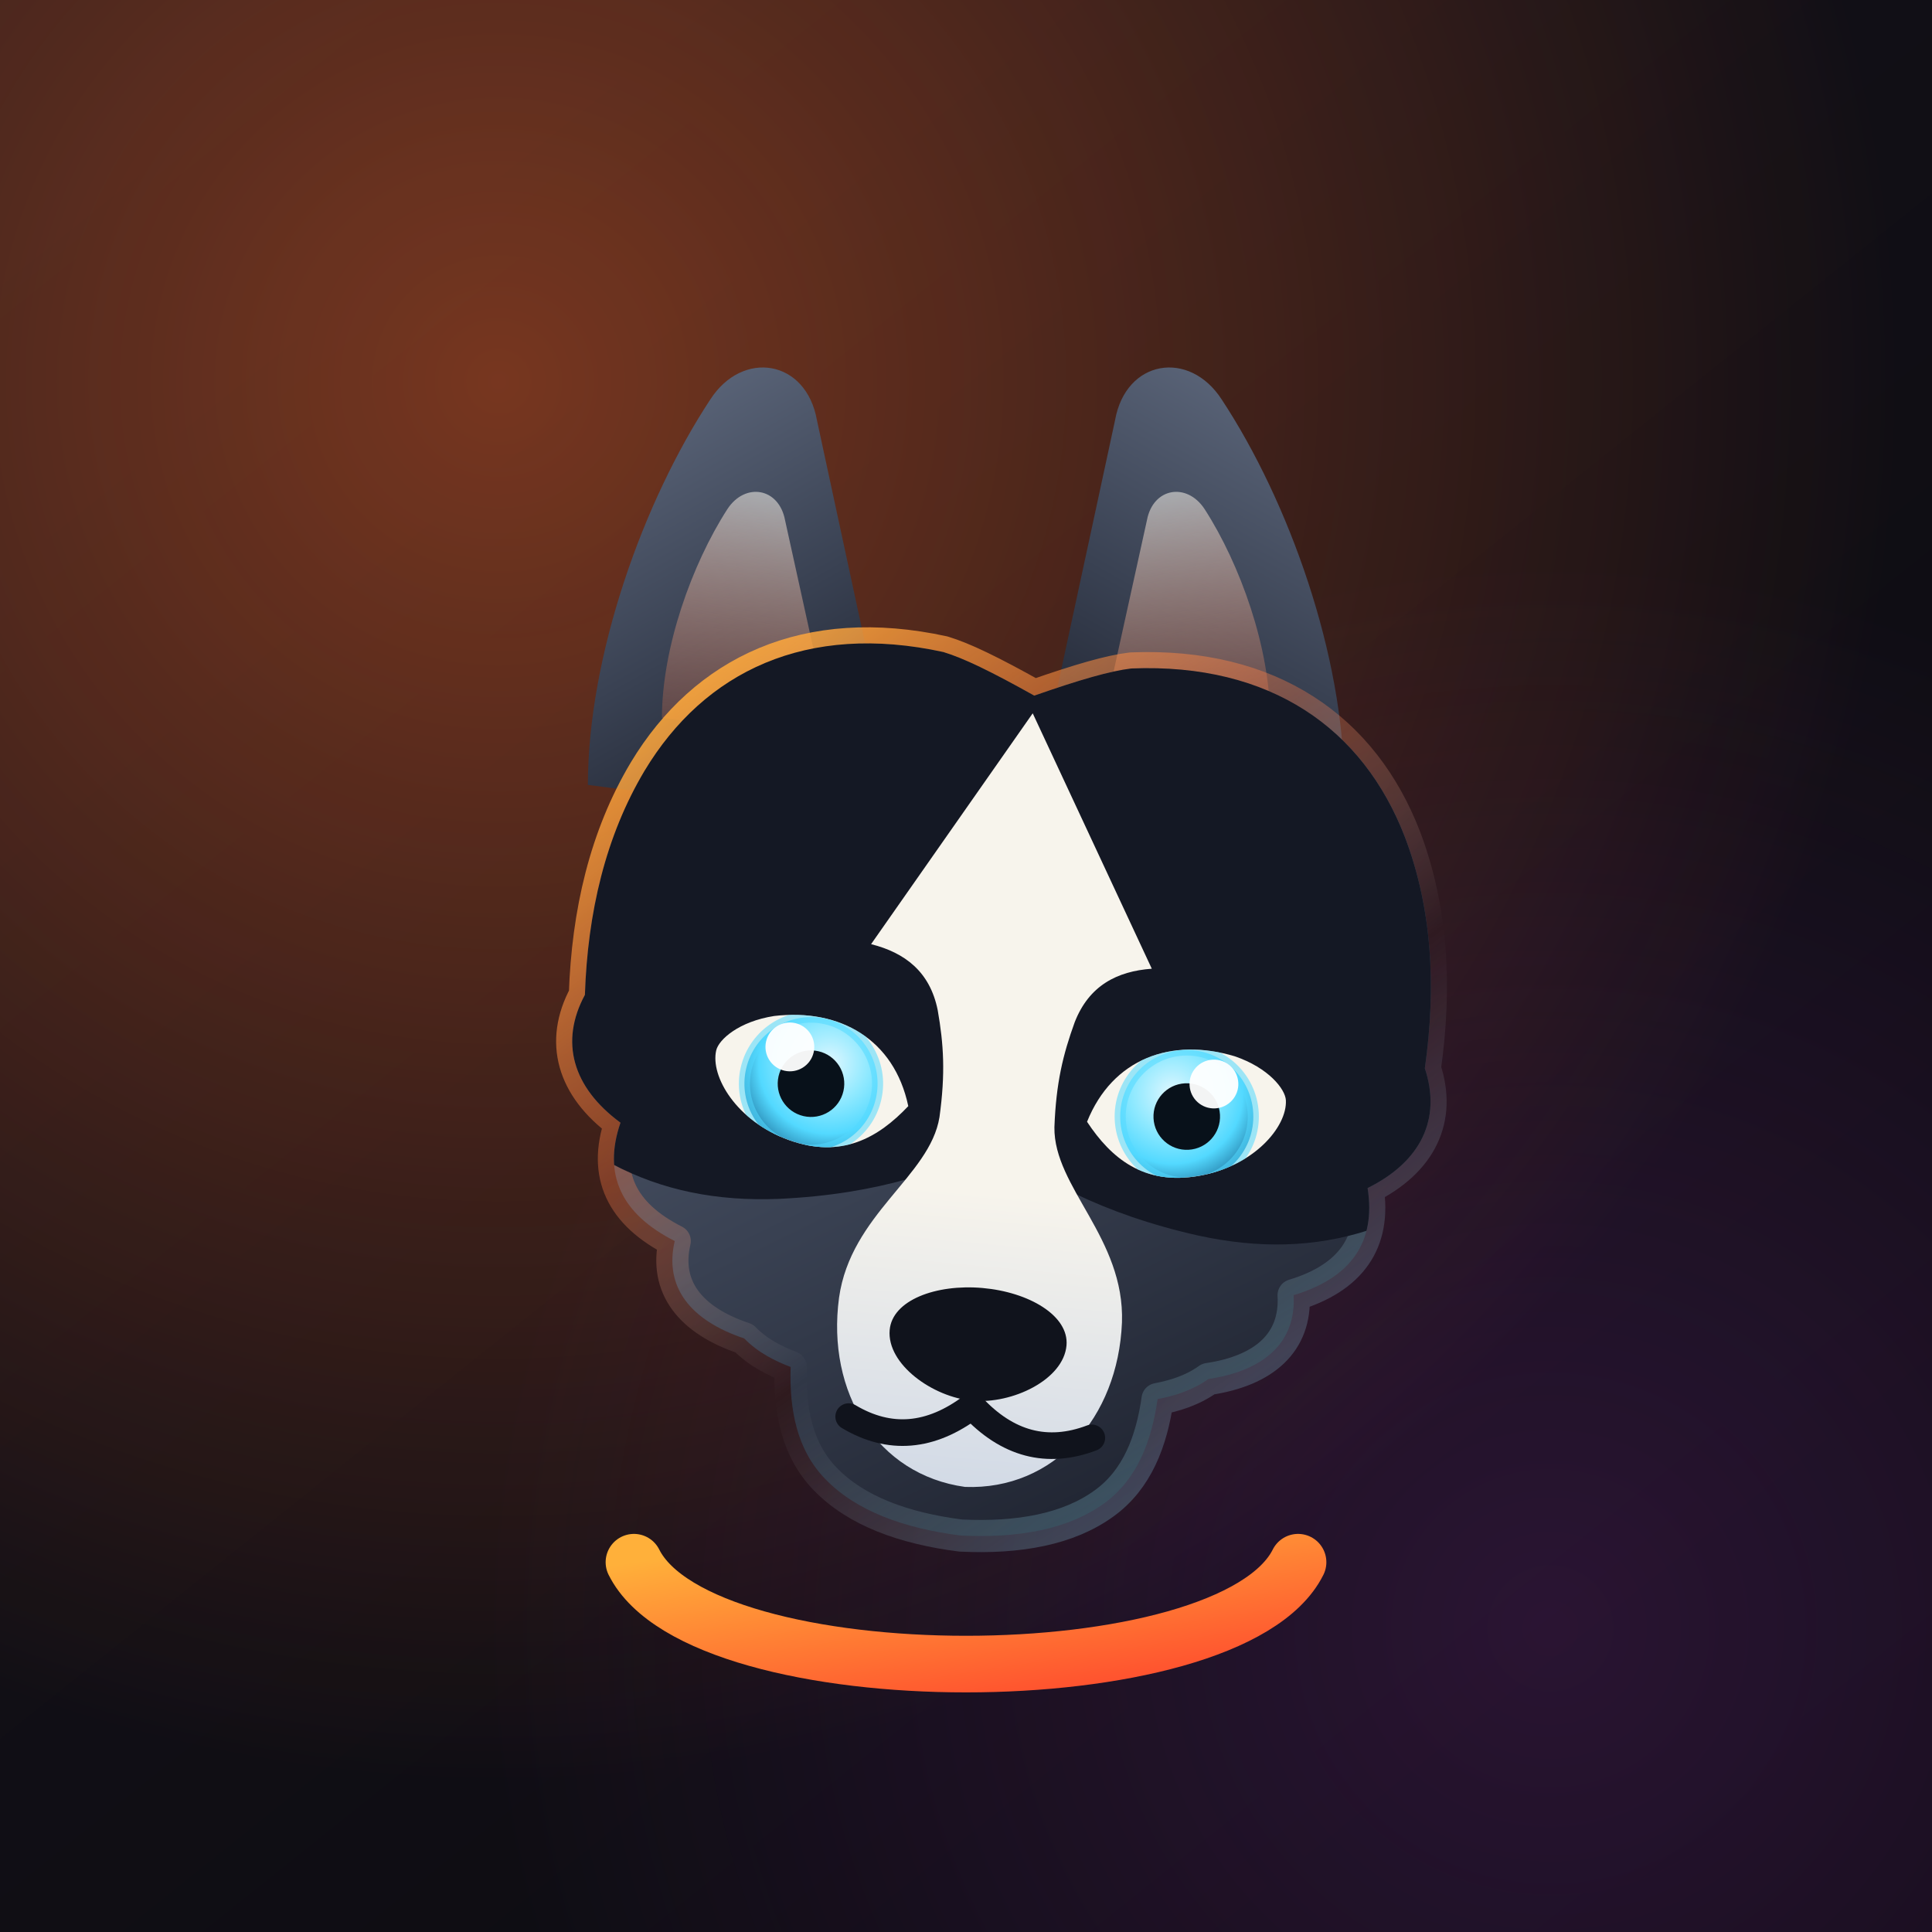
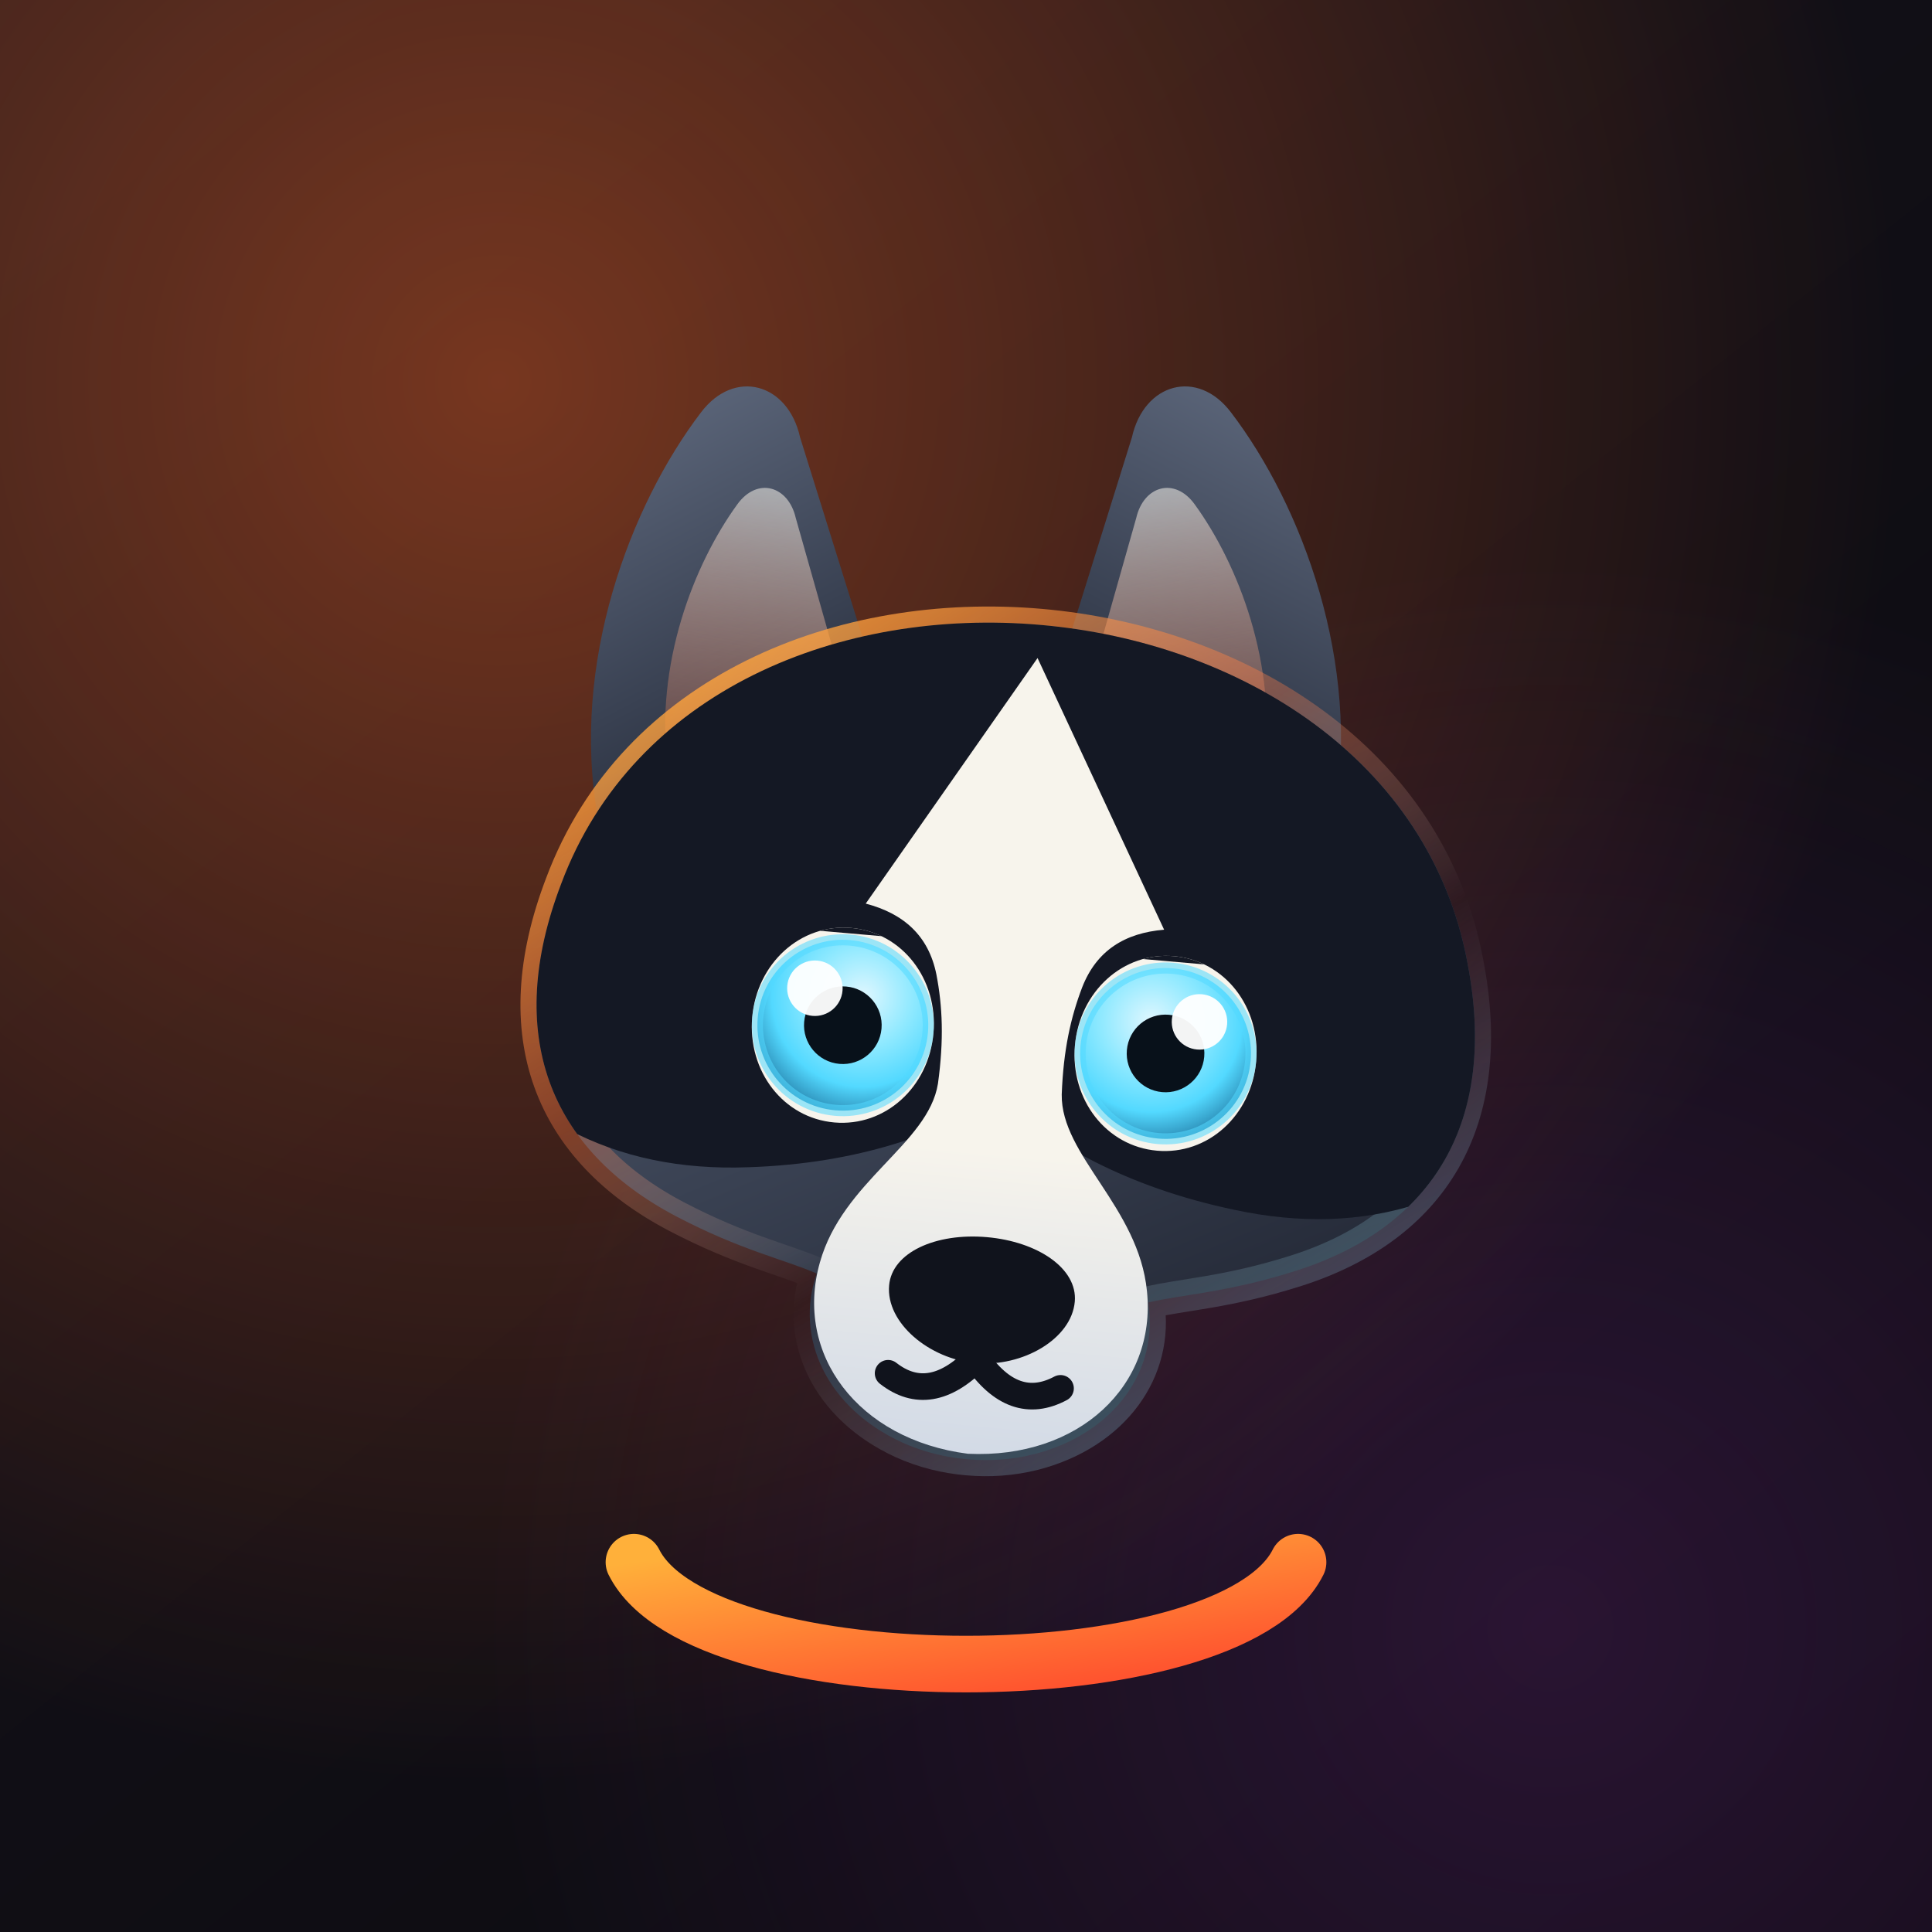
<svg xmlns="http://www.w3.org/2000/svg" viewBox="0 0 512 512" width="512" height="512" role="img" aria-label="FNM">
  <defs>
    <linearGradient id="tile" x1=".1" y1="0" x2=".9" y2="1">
      <stop offset="0" stop-color="#16131A" />
      <stop offset="1" stop-color="#0B0A10" />
    </linearGradient>
    <radialGradient id="ember" cx=".26" cy=".2" r=".72">
      <stop offset="0" stop-color="#FF6A2A" stop-opacity=".42" />
      <stop offset="1" stop-color="#FF6A2A" stop-opacity="0" />
    </radialGradient>
    <radialGradient id="plum" cx=".8" cy=".84" r=".55">
      <stop offset="0" stop-color="#AE3EC9" stop-opacity=".18" />
      <stop offset="1" stop-color="#AE3EC9" stop-opacity="0" />
    </radialGradient>
    <linearGradient id="coat" x1=".22" y1="0" x2=".8" y2="1">
      <stop offset="0" stop-color="#5A6478" />
      <stop offset=".52" stop-color="#394152" />
      <stop offset="1" stop-color="#1B1F2B" />
    </linearGradient>
    <linearGradient id="blaze" x1=".5" y1="0" x2=".5" y2="1">
      <stop offset="0" stop-color="#F7F4EC" />
      <stop offset=".62" stop-color="#F7F4EC" />
      <stop offset="1" stop-color="#D2DAE6" />
    </linearGradient>
    <radialGradient id="iris" cx=".40" cy=".32" r=".78">
      <stop offset="0" stop-color="#DFF7FF" />
      <stop offset=".38" stop-color="#8FE9FF" />
      <stop offset=".68" stop-color="#53D9FF" />
      <stop offset="1" stop-color="#1B6C97" />
    </radialGradient>
    <linearGradient id="earin" x1=".5" y1="1" x2=".5" y2="0">
      <stop offset="0" stop-color="#FF7A45" stop-opacity=".22" />
      <stop offset="1" stop-color="#F7F4EC" stop-opacity=".55" />
    </linearGradient>
    <linearGradient id="rim" x1=".10" y1="0" x2=".92" y2="1">
      <stop offset="0" stop-color="#FFB03A" stop-opacity=".95" />
      <stop offset=".36" stop-color="#FF7A45" stop-opacity=".34" />
      <stop offset=".60" stop-color="#FFFFFF" stop-opacity="0" />
      <stop offset="1" stop-color="#53D9FF" stop-opacity=".36" />
    </linearGradient>
    <linearGradient id="tug" x1="0" y1="0" x2="1" y2="1">
      <stop offset="0" stop-color="#FFB03A" />
      <stop offset="1" stop-color="#FF4D2E" />
    </linearGradient>
    <clipPath id="hd">
-       <path d="M60 39.4 C64 37.6 66.6 36.6 68.5 36.2 C81 34.6 89.8 39.8 94.4 49.2 C97.4 55.4 98.4 62.4 98 69.8 C99.9 74.2 98.4 78.2 93.8 81 C95 85.8 93 89.2 88 91.2 C88.6 95.4 86 98.2 81 99.4 C79.6 100.6 78 101.2 76.6 101.6 C76.4 105.4 75.4 109 72.6 111.4 C69.6 114 65.2 115.2 60 115.4 C54.8 115.2 50.4 114 47.4 111.4 C44.6 109 43.6 105.4 43.4 101.6 C42 101.2 40.4 100.6 39 99.4 C34 98.2 31.4 95.4 32 91.2 C27 89.2 25 85.8 26.2 81 C21.6 78.2 20.1 74.2 22 69.8 C21.6 62.4 22.6 55.4 25.6 49.2 C30.2 39.8 39 34.6 51.5 36.2 C53.4 36.6 56 37.6 60 39.4 Z" />
+       <path d="M60 33 C78 33 96 42 101 60 C105 74 100 84 88 89 C82 91.5 78 92 75 93 C76.5 99 73 105 66 107.5 C64 108.2 62 108.5 60 108.5 C58 108.5 56 108.2 54 107.5 C47 105 43.5 99 45 93 C42 92 38 91.5 32 89 C20 84 15 74 19 60 C24 42 42 33 60 33 Z" />
    </clipPath>
    <clipPath id="ec">
-       <path d="M-9 0 C-6.4 -5.6 -1 -7.2 4.6 -5.2 C7.6 -4 9 -2 9 -1 C9 1.4 5.8 4.8 .8 5.4 C-4.2 6 -7 3.4 -9 0 Z" />
+       <path d="M0 -8.8 C4.6 -8.8 8.2 -4.9 8.2 0 C8.2 4.9 4.6 8.8 0 8.8 C-4.6 8.8 -8.2 4.9 -8.2 0 C-8.2 -4.9 -4.6 -8.8 0 -8.8 Z" />
    </clipPath>
  </defs>
  <rect width="512" height="512" fill="url(#tile)" />
  <rect width="512" height="512" fill="url(#ember)" />
  <rect width="512" height="512" fill="url(#plum)" />
  <g transform="translate(256 250) scale(2.94) translate(-60 -62)">
    <g transform="rotate(11 34.5 50.2)">
-       <path d="M25.6 49.4 C23.4 38 25.6 23.4 29.8 13.2 C31.8 8.2 37.6 8 39.6 13.2 L51.5 41 C53.3 44.8 50.4 49.2 46.1 48.1 Z" fill="url(#coat)" />
-       <path d="M31 42.2 C29.8 36 31 28.1 33.2 22.6 C34.3 19.9 37.4 19.8 38.5 22.6 L45 37.6 C45.9 39.7 44.4 42.1 42 41.5 Z" fill="url(#earin)" />
+       <path d="M27 52 C22 39 24.5 24 29.2 14.5 C31.4 10 36.4 10.4 38.4 15 L53.5 43 C55.6 47.4 52.4 52.6 47.6 51.2 Z" fill="url(#coat)" />
+       <path d="M32.4 46.6 C29.4 37.6 31.2 28 34 22 C35.3 19.2 38.2 19.5 39.4 22.2 L48.4 40 C49.6 42.7 47.7 45.8 44.9 45 Z" fill="url(#earin)" />
    </g>
    <g transform="scale(-1,1) translate(-120,0)">
      <g transform="rotate(11 34.5 50.2)">
-         <path d="M25.6 49.4 C23.4 38 25.6 23.4 29.8 13.2 C31.8 8.2 37.6 8 39.6 13.2 L51.5 41 C53.3 44.8 50.4 49.2 46.1 48.1 Z" fill="url(#coat)" />
-         <path d="M31 42.2 C29.8 36 31 28.1 33.2 22.6 C34.3 19.9 37.4 19.8 38.5 22.6 L45 37.6 C45.9 39.7 44.4 42.1 42 41.5 Z" fill="url(#earin)" />
+         <path d="M27 52 C22 39 24.5 24 29.2 14.5 C31.4 10 36.4 10.4 38.4 15 L53.5 43 C55.6 47.4 52.4 52.6 47.6 51.2 Z" fill="url(#coat)" />
+         <path d="M32.4 46.6 C29.4 37.6 31.2 28 34 22 C35.3 19.2 38.2 19.5 39.4 22.2 L48.4 40 C49.6 42.7 47.7 45.8 44.9 45 Z" fill="url(#earin)" />
      </g>
    </g>
    <g transform="rotate(5 60 110)">
-       <path d="M60 39.4 C64 37.6 66.6 36.6 68.5 36.2 C81 34.6 89.8 39.8 94.4 49.2 C97.4 55.4 98.4 62.4 98 69.8 C99.9 74.2 98.4 78.2 93.8 81 C95 85.8 93 89.2 88 91.2 C88.6 95.4 86 98.2 81 99.4 C79.6 100.6 78 101.2 76.6 101.6 C76.4 105.4 75.4 109 72.6 111.4 C69.6 114 65.2 115.2 60 115.4 C54.8 115.2 50.4 114 47.4 111.4 C44.6 109 43.6 105.4 43.4 101.6 C42 101.2 40.4 100.6 39 99.4 C34 98.2 31.4 95.4 32 91.2 C27 89.2 25 85.8 26.2 81 C21.6 78.2 20.1 74.2 22 69.8 C21.6 62.4 22.6 55.4 25.6 49.2 C30.2 39.8 39 34.6 51.5 36.2 C53.4 36.6 56 37.6 60 39.4 Z" fill="url(#coat)" />
-       <path d="M60 39.4 C64 37.6 66.6 36.6 68.5 36.2 C81 34.6 89.8 39.8 94.4 49.2 C97.4 55.4 98.4 62.4 98 69.8 C99.9 74.2 98.4 78.2 93.8 81 C95 85.8 93 89.2 88 91.2 C88.6 95.4 86 98.2 81 99.4 C79.6 100.6 78 101.2 76.6 101.6 C76.4 105.4 75.4 109 72.6 111.4 C69.6 114 65.2 115.2 60 115.4 C54.8 115.2 50.4 114 47.4 111.4 C44.6 109 43.6 105.4 43.4 101.6 C42 101.2 40.4 100.6 39 99.4 C34 98.2 31.4 95.4 32 91.2 C27 89.2 25 85.8 26.2 81 C21.6 78.2 20.1 74.2 22 69.8 C21.6 62.4 22.6 55.4 25.6 49.2 C30.2 39.8 39 34.6 51.5 36.2 C53.4 36.6 56 37.6 60 39.4 Z" fill="none" stroke="url(#rim)" stroke-width="2.9" stroke-linejoin="round" />
-       <path clip-path="url(#hd)" fill="#141824" d="M12 24 L108 24 L108 74 C99 84.5 90 88 79 86.6 C70 85.4 64 82.6 60 80 C56 82.6 50 85.4 41 86.6 C30 88 21 84.5 12 74 Z" />
-       <path fill="url(#blaze)" d="M60 41 L72.7 63 C69.6 63.5 67.2 65 66.2 68.4 C65.4 71.4 65 74 65.2 78 C65.6 83.4 72.4 87.4 72.8 95 C73.2 103.6 68 110.6 60 111 C52 110.6 46.8 103.6 47.2 95 C47.6 87.4 54.4 83.4 54.8 78 C55 74 54.6 71.4 53.8 68.4 C52.8 65 50.4 63.5 47.3 63 Z" />
-       <g transform="rotate(-8 77 76) translate(77 76)">
-         <path d="M-9 0 C-6.4 -5.6 -1 -7.2 4.6 -5.2 C7.6 -4 9 -2 9 -1 C9 1.4 5.8 4.8 .8 5.4 C-4.2 6 -7 3.4 -9 0 Z" fill="#F7F4EC" />
+       <path d="M60 33 C78 33 96 42 101 60 C105 74 100 84 88 89 C82 91.5 78 92 75 93 C76.5 99 73 105 66 107.5 C64 108.2 62 108.5 60 108.5 C58 108.5 56 108.2 54 107.5 C47 105 43.5 99 45 93 C42 92 38 91.5 32 89 C20 84 15 74 19 60 C24 42 42 33 60 33 Z" fill="url(#coat)" />
+       <path d="M60 33 C78 33 96 42 101 60 C105 74 100 84 88 89 C82 91.5 78 92 75 93 C76.5 99 73 105 66 107.5 C64 108.2 62 108.5 60 108.5 C58 108.5 56 108.2 54 107.5 C47 105 43.5 99 45 93 C42 92 38 91.5 32 89 C20 84 15 74 19 60 C24 42 42 33 60 33 Z" fill="none" stroke="url(#rim)" stroke-width="2.9" stroke-linejoin="round" />
+       <path clip-path="url(#hd)" fill="#141824" d="M8 20 L112 20 L112 71 C104 81.5 94 85.5 82 84 C72 82.8 65 79.4 60 75.8 C55 79.4 48 82.8 38 84 C26 85.5 16 81.5 8 71 Z" />
+       <path fill="url(#blaze)" d="M60 36 L73.5 59.4 C70 60 67.6 61.8 66.6 65.2 C65.8 68 65.4 71 65.6 75 C66 80.5 73.4 84.5 74.8 92 C76.4 100.4 70 107.6 60 108 C50 107.6 43.6 100.4 45.2 92 C46.6 84.5 54 80.5 54.4 75 C54.6 71 54.2 68 53.4 65.2 C52.4 61.8 50 60 46.5 59.4 Z" />
+       <g transform="translate(74.6 70.5)">
+         <path d="M0 -8.8 C4.6 -8.8 8.2 -4.9 8.2 0 C8.2 4.9 4.6 8.8 0 8.8 C-4.6 8.8 -8.2 4.9 -8.2 0 C-8.2 -4.9 -4.6 -8.8 0 -8.8 Z" fill="#F7F4EC" />
        <g clip-path="url(#ec)">
-           <circle r="6" fill="url(#iris)" stroke="#53D9FF" stroke-opacity=".55" stroke-width="1" />
-           <circle r="3" fill="#08111A" />
-           <circle cx="2.6" cy="-2.8" r="2.2" fill="#FFFFFF" opacity=".95" />
+           <circle r="7.7" fill="url(#iris)" stroke="#53D9FF" stroke-opacity=".55" stroke-width="1" />
+           <circle r="3.5" fill="#08111A" />
+           <circle cx="2.8" cy="-3.1" r="2.5" fill="#FFFFFF" opacity=".95" />
        </g>
        <g clip-path="url(#ec)">
-           <rect x="-10" y="-9.5" width="20" height="1.32" fill="#141824" />
+           <rect x="-9.4" y="-9.8" width="18.8" height="1.5" fill="#141824" />
        </g>
      </g>
-       <g transform="translate(120,0) scale(-1,1) rotate(-8 77 76) translate(77 76)">
-         <path d="M-9 0 C-6.4 -5.6 -1 -7.2 4.6 -5.2 C7.6 -4 9 -2 9 -1 C9 1.4 5.8 4.8 .8 5.4 C-4.2 6 -7 3.4 -9 0 Z" fill="#F7F4EC" />
+       <g transform="translate(120,0) scale(-1,1) translate(74.6 70.5)">
+         <path d="M0 -8.8 C4.6 -8.8 8.2 -4.9 8.2 0 C8.2 4.9 4.6 8.8 0 8.8 C-4.6 8.8 -8.2 4.9 -8.2 0 C-8.2 -4.9 -4.6 -8.8 0 -8.8 Z" fill="#F7F4EC" />
        <g clip-path="url(#ec)">
-           <circle r="6" fill="url(#iris)" stroke="#53D9FF" stroke-opacity=".55" stroke-width="1" />
-           <circle r="3" fill="#08111A" />
-           <circle cx="2.6" cy="-2.8" r="2.2" fill="#FFFFFF" opacity=".95" />
+           <circle r="7.7" fill="url(#iris)" stroke="#53D9FF" stroke-opacity=".55" stroke-width="1" />
+           <circle r="3.5" fill="#08111A" />
+           <circle cx="2.8" cy="-3.1" r="2.5" fill="#FFFFFF" opacity=".95" />
        </g>
        <g clip-path="url(#ec)">
-           <rect x="-10" y="-9.5" width="20" height="1.32" fill="#141824" />
+           <rect x="-9.4" y="-9.8" width="18.8" height="1.5" fill="#141824" />
        </g>
      </g>
-       <path fill="#10131C" d="M60 93 C64.2 93 68 94.8 68 97.5 C68 100.6 63.6 103.2 60 103.2 C56.4 103.2 52 100.6 52 97.5 C52 94.8 55.8 93 60 93 Z" />
+       <path fill="#10131C" d="M60 88.4 C64.6 88.4 68.4 90.5 68.4 93.5 C68.4 96.9 64.2 99.8 60 99.8 C55.8 99.8 51.6 96.9 51.6 93.5 C51.6 90.5 55.4 88.4 60 88.4 Z" />
      <g fill="none" stroke="#10131C" stroke-width="2.4" stroke-linecap="round">
-         <path d="M60 103.7 Q54.8 108.4 49 105.6" />
-         <path d="M60 103.7 Q65.2 108.4 71 105.6" />
+         <path d="M60 99.4 Q56.2 104 52.2 101.4" />
+         <path d="M60 99.4 Q63.8 104 67.8 101.4" />
      </g>
    </g>
  </g>
  <path d="M168 414 C186 450 326 450 344 414" stroke="url(#tug)" stroke-width="15" stroke-linecap="round" fill="none" />
</svg>
